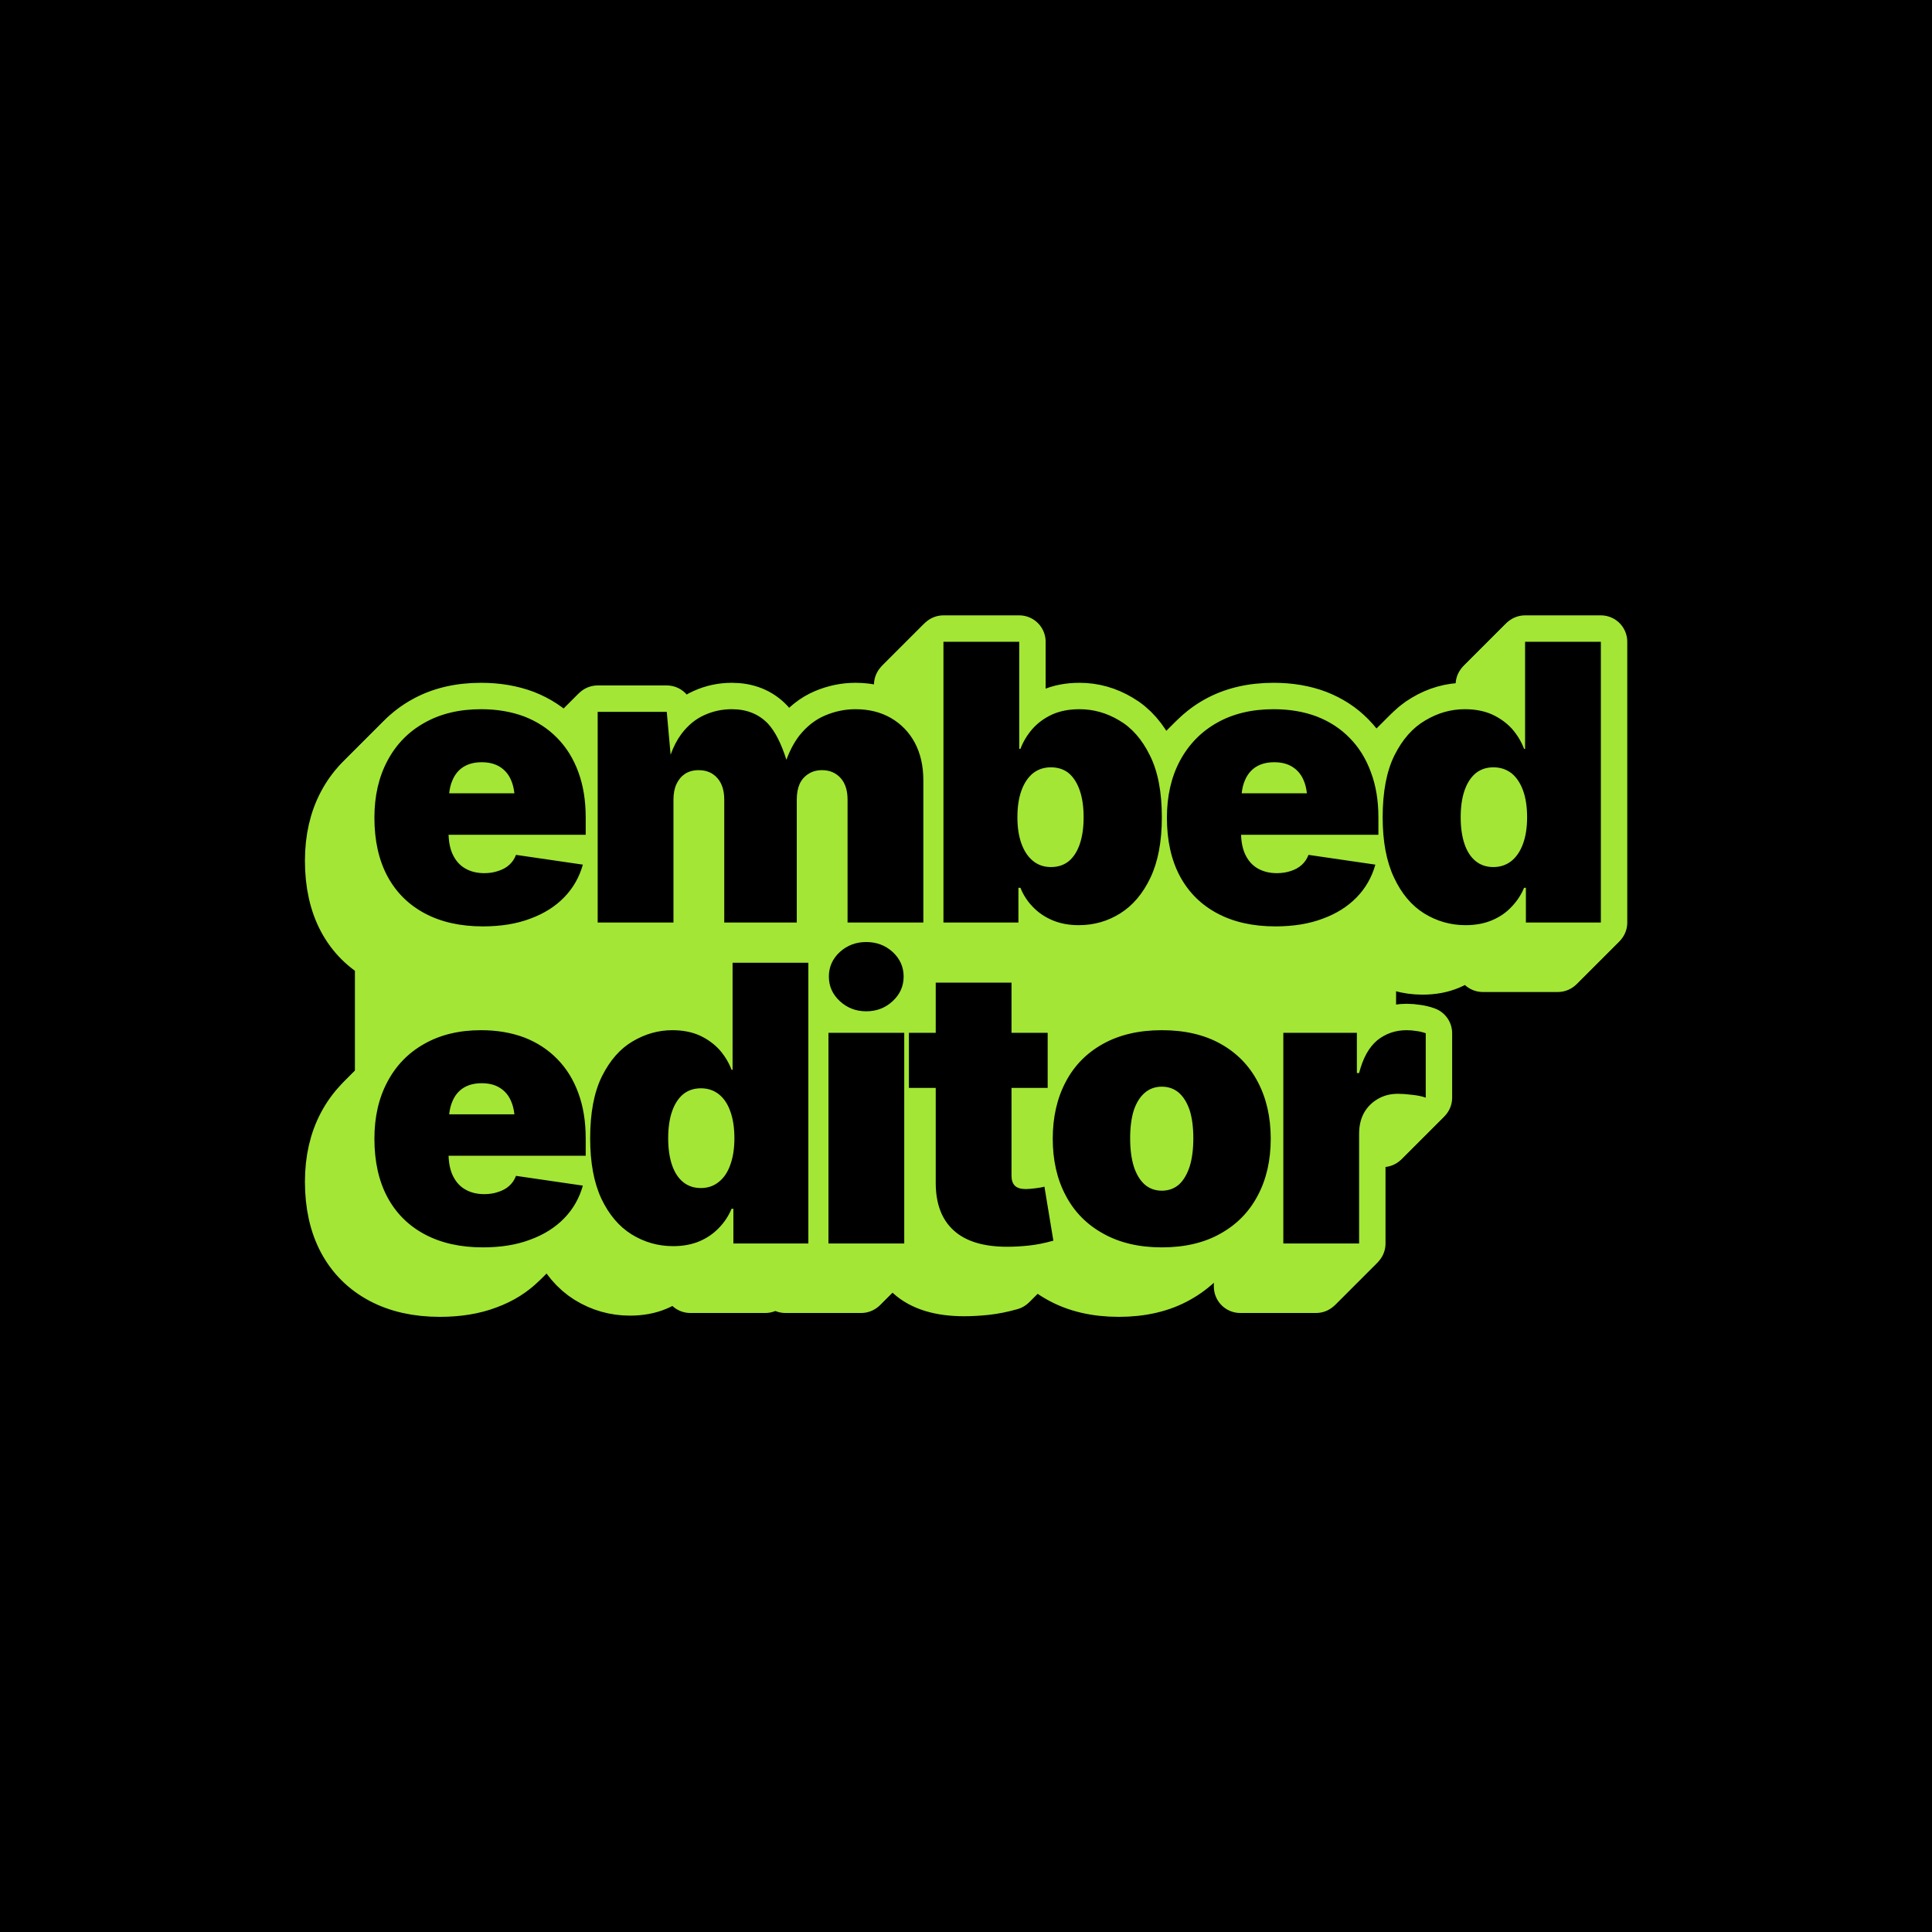
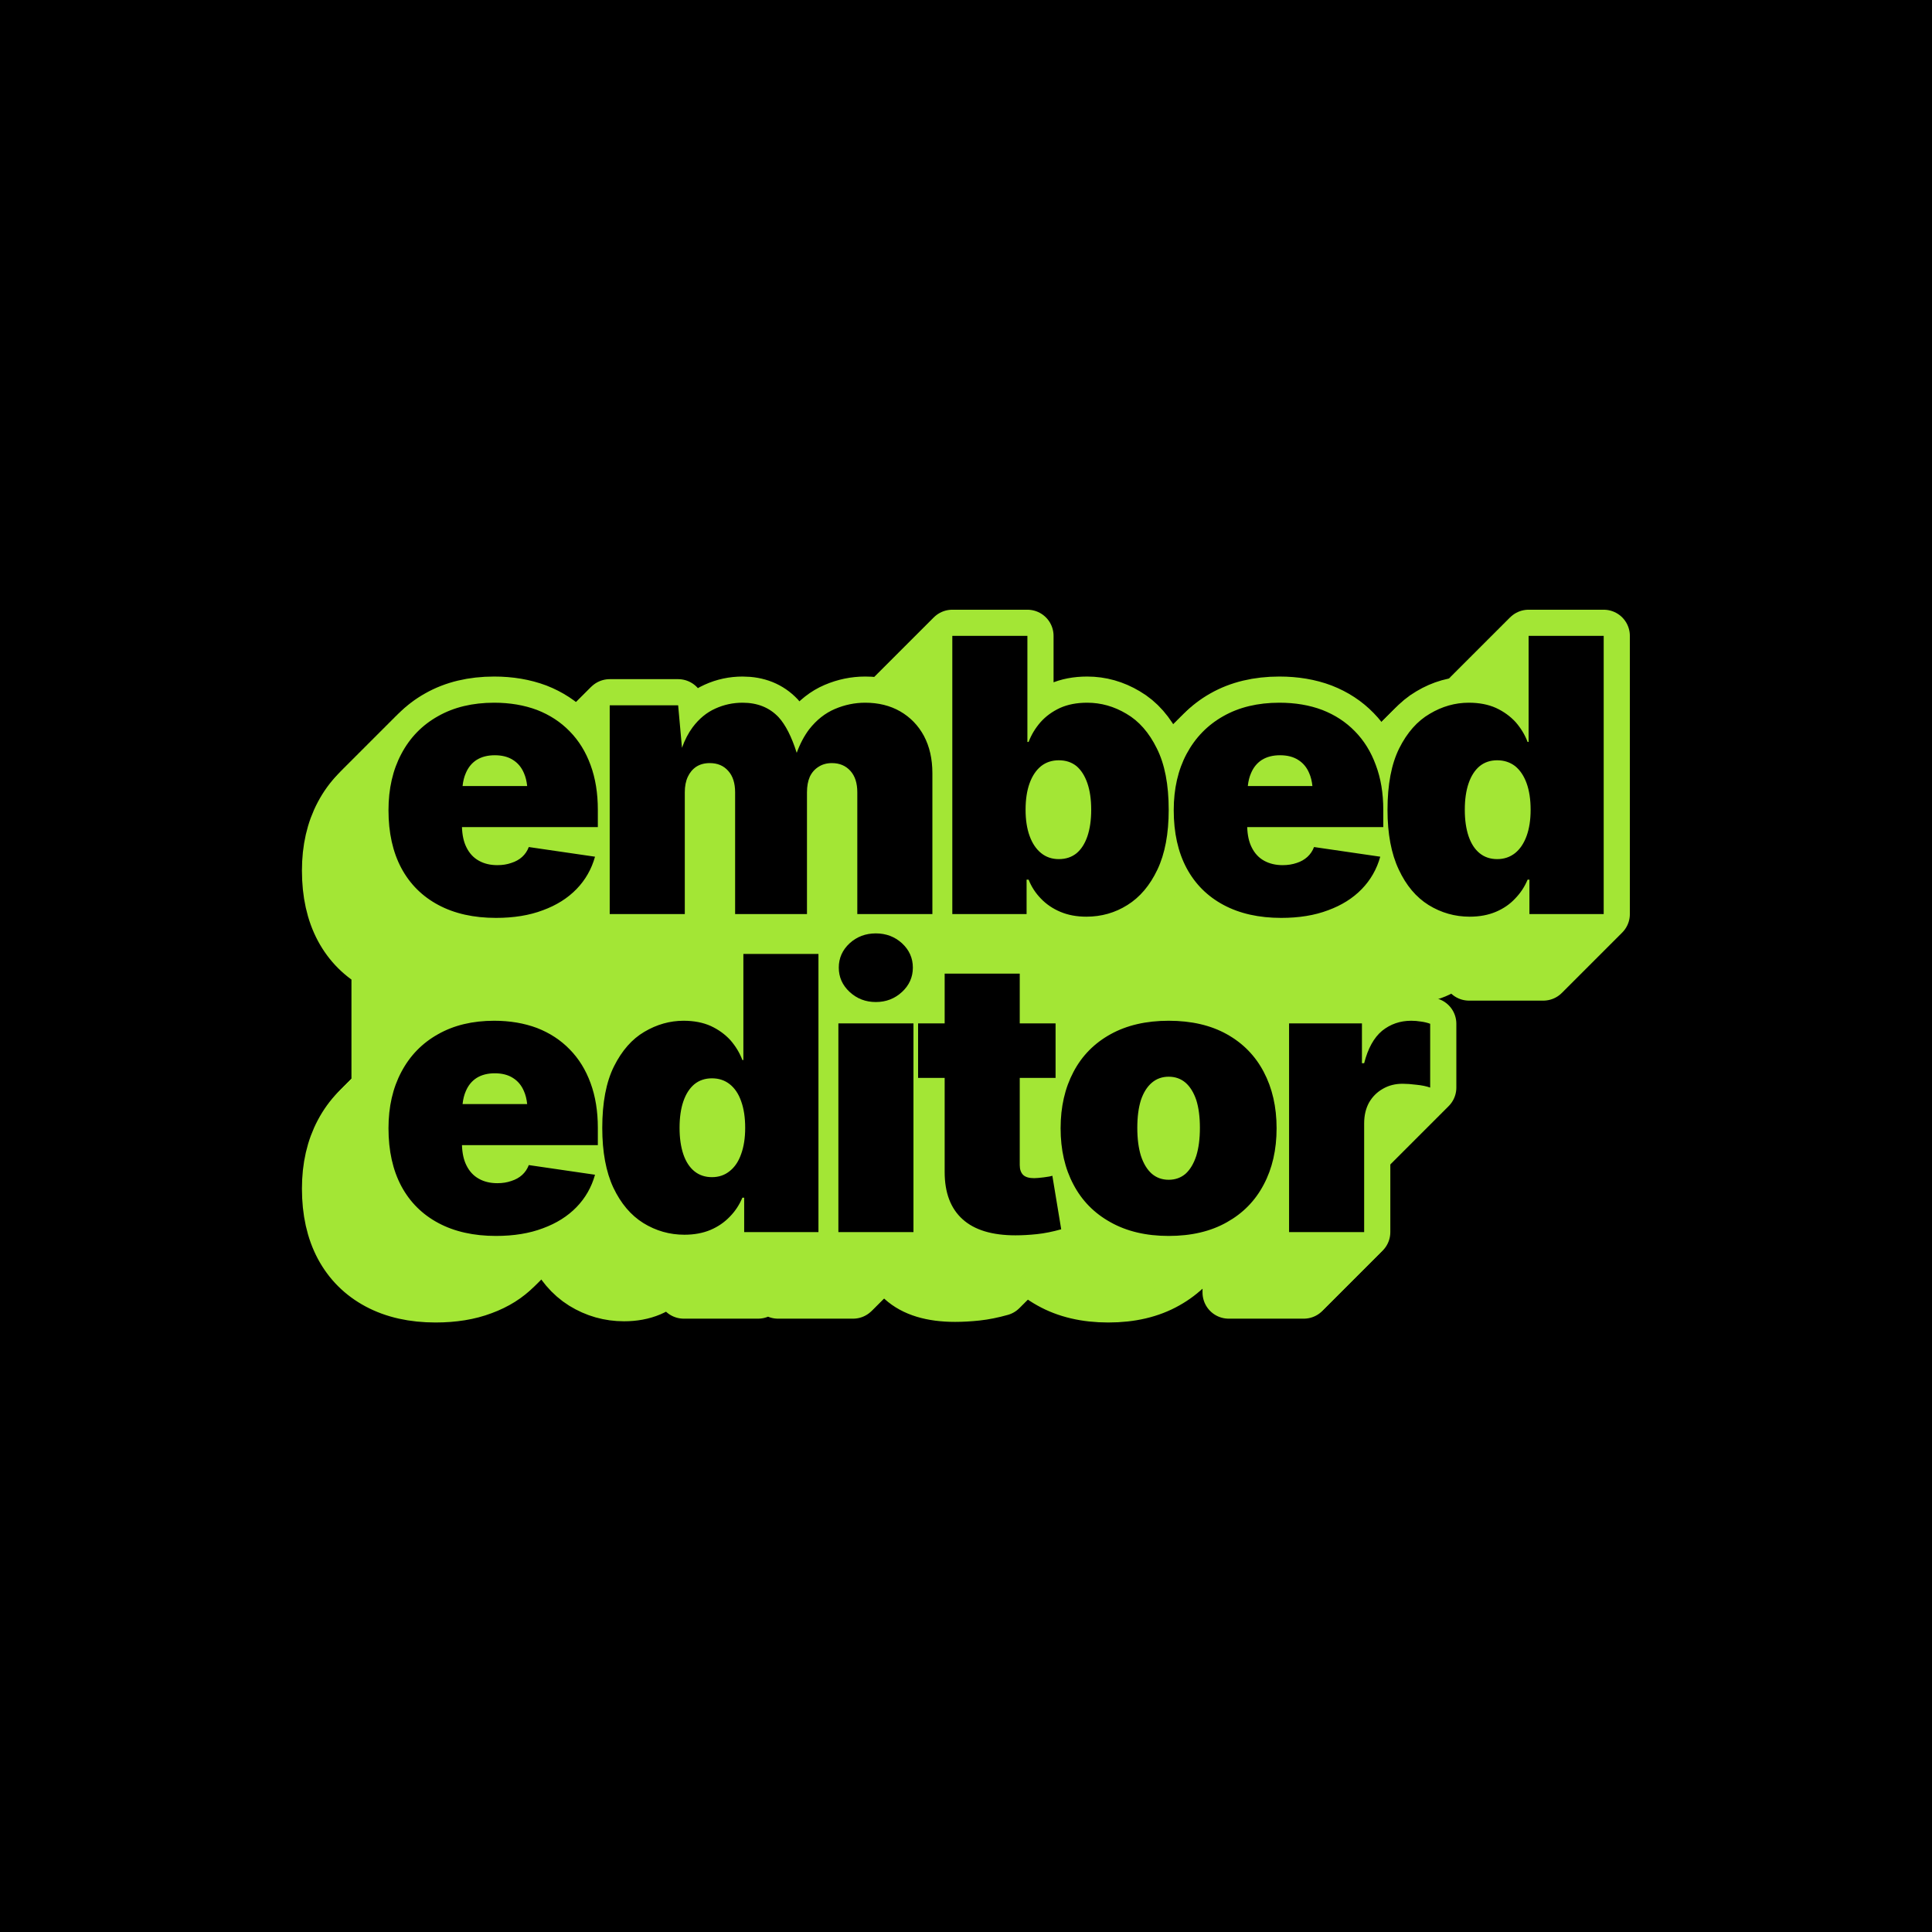
- <svg xmlns="http://www.w3.org/2000/svg" viewBox="-178.5 -454.1 951 951" width="951" height="951">
-   <rect x="-178.5" y="-454.1" width="951" height="951" fill="#000000" />
+ <svg xmlns="http://www.w3.org/2000/svg" viewBox="-187.2 -454.1 959.8 959.8" width="959.8" height="959.8">
+   <rect x="-187.2" y="-454.1" width="959.8" height="959.8" fill="#000000" />
  <defs>
    <path id="ink" d="M59.2 1.9L59.2 1.9Q42.6 1.9 30.6-4.5Q18.6-10.9 12.2-22.8Q5.8-34.8 5.8-51.6L5.8-51.6Q5.8-67.6 12.2-79.6Q18.6-91.7 30.4-98.3Q42.2-105.0 58.3-105.0L58.3-105.0Q70.0-105.0 79.6-101.4Q89.1-97.7 95.8-90.8Q102.6-83.9 106.2-74.0Q109.8-64.2 109.8-51.8L109.8-51.8L109.8-43.2L42.3-43.2Q42.5-37.2 44.5-33.2L44.5-33.2Q46.7-28.7 50.7-26.5Q54.6-24.3 59.9-24.3L59.9-24.3Q63.7-24.3 66.8-25.4Q70.0-26.4 72.2-28.4Q74.4-30.4 75.5-33.3L75.5-33.3L108.4-28.5Q105.8-19.2 99.2-12.4Q92.6-5.6 82.5-1.9Q72.5 1.9 59.2 1.9ZM42.6-63.6L42.6-63.6L74.7-63.6Q74.3-67.3 73.1-70.0L73.1-70.0Q71.3-74.3 67.6-76.6Q64.0-78.9 58.6-78.9Q53.3-78.9 49.6-76.6Q46.0-74.3 44.2-70.0L44.2-70.0Q43.0-67.3 42.6-63.6ZM153.0 0L115.7 0L115.7-103.7L149.7-103.7L151.6-82.6Q153.7-88.5 156.9-92.8L156.9-92.8Q161.7-99.2 168.2-102.1Q174.6-105.0 181.7-105.0L181.7-105.0Q192.8-105.0 199.6-97.8L199.6-97.8Q204.8-92.1 208.6-80.1L208.6-80.1Q211.1-86.9 214.8-91.8L214.8-91.8Q220.3-98.8 227.6-101.9Q234.9-105.0 242.6-105.0L242.6-105.0Q252.5-105.0 260.0-100.7Q267.6-96.3 271.8-88.5Q276-80.6 276-70.0L276-70.0L276 0L238.7 0L238.7-60.5Q238.7-67.3 235.3-71.1Q231.8-75.0 226.1-75.0L226.1-75.0Q222.3-75.0 219.5-73.2Q216.6-71.4 215.1-68.2Q213.7-65.0 213.7-60.5L213.7-60.5L213.7 0L178.0 0L178.0-60.5Q178.0-67.3 174.6-71.1Q171.2-75.0 165.4-75.0L165.4-75.0Q161.5-75.0 158.7-73.2Q156.0-71.4 154.5-68.2Q153.0-65.0 153.0-60.5L153.0-60.5L153.0 0ZM352.5 1.3L352.5 1.3Q345.3 1.3 339.6-1.1Q333.9-3.5 329.9-7.7Q325.9-11.8 323.8-17.1L323.8-17.1L322.8-17.1L322.8 0L285.9 0L285.9-138.2L323.2-138.2L323.2-85.5L323.8-85.5Q325.8-90.8 329.7-95.3Q333.6-99.7 339.4-102.4Q345.2-105.0 352.9-105.0L352.9-105.0Q363.2-105.0 372.4-99.5Q381.7-94.1 387.5-82.3Q393.4-70.6 393.4-51.8L393.4-51.8Q393.4-33.9 387.8-22.1Q382.2-10.3 372.9-4.5Q363.7 1.3 352.5 1.3ZM338.8-27.3L338.8-27.3Q344.0-27.3 347.6-30.2Q351.1-33.1 353.0-38.6Q354.9-44.2 354.9-51.8L354.9-51.8Q354.9-59.5 353.0-65.0Q351.1-70.5 347.6-73.5Q344.0-76.4 338.8-76.4L338.8-76.4Q333.7-76.4 330.0-73.5Q326.3-70.5 324.3-65.0Q322.3-59.5 322.3-51.8L322.3-51.8Q322.3-44.3 324.3-38.8Q326.3-33.3 330.0-30.3Q333.7-27.3 338.8-27.3ZM449.3 1.9L449.3 1.9Q432.7 1.9 420.7-4.5Q408.7-10.9 402.3-22.8Q395.9-34.8 395.9-51.6L395.9-51.6Q395.9-67.6 402.3-79.6Q408.8-91.7 420.5-98.3Q432.3-105.0 448.4-105.0L448.4-105.0Q460.2-105.0 469.7-101.4Q479.2-97.7 485.9-90.8Q492.7-83.9 496.3-74.0Q500.0-64.2 500.0-51.8L500.0-51.8L500.0-43.2L432.4-43.2Q432.6-37.2 434.6-33.2L434.6-33.2Q436.8-28.7 440.8-26.5Q444.8-24.3 450.0-24.3L450.0-24.3Q453.8-24.3 457.0-25.4Q460.1-26.4 462.3-28.4Q464.5-30.4 465.6-33.3L465.6-33.3L498.5-28.5Q495.9-19.2 489.3-12.4Q482.7-5.6 472.6-1.9Q462.6 1.9 449.3 1.9ZM432.7-63.6L432.7-63.6L464.8-63.6Q464.4-67.3 463.2-70.0L463.2-70.0Q461.4-74.3 457.7-76.6Q454.1-78.9 448.7-78.9Q443.4-78.9 439.7-76.6Q436.1-74.3 434.3-70.0L434.3-70.0Q433.1-67.3 432.7-63.6ZM542.9 1.3L542.9 1.3Q531.9 1.3 522.5-4.5Q513.2-10.3 507.7-22.1Q502.1-33.9 502.1-51.8L502.1-51.8Q502.1-70.6 507.9-82.3Q513.8-94.1 523.1-99.5Q532.3-105.0 542.5-105.0L542.5-105.0Q550.2-105.0 556.0-102.4Q561.8-99.7 565.8-95.3Q569.7-90.8 571.7-85.5L571.7-85.5L572.2-85.5L572.2-138.2L609.5-138.2L609.5 0L572.6 0L572.6-17.1L571.7-17.1Q569.5-11.8 565.5-7.7Q561.6-3.5 555.9-1.1Q550.2 1.3 542.9 1.3ZM556.6-27.3L556.6-27.3Q561.7-27.3 565.5-30.3Q569.2-33.3 571.2-38.8Q573.2-44.3 573.2-51.8L573.2-51.8Q573.2-59.5 571.2-65.0Q569.2-70.5 565.5-73.5Q561.7-76.4 556.6-76.4L556.6-76.4Q551.5-76.4 547.9-73.5Q544.3-70.5 542.4-65.0Q540.5-59.5 540.5-51.8L540.5-51.8Q540.5-44.2 542.4-38.6Q544.3-33.1 547.9-30.2Q551.5-27.3 556.6-27.3ZM59.2 159.9L59.2 159.9Q42.6 159.9 30.6 153.5Q18.6 147.1 12.2 135.2Q5.8 123.2 5.8 106.4L5.8 106.4Q5.8 90.4 12.2 78.4Q18.6 66.3 30.4 59.7Q42.2 53.0 58.3 53.0L58.3 53.0Q70.0 53.0 79.6 56.6Q89.1 60.3 95.8 67.2Q102.6 74.1 106.2 84.0Q109.8 93.8 109.8 106.2L109.8 106.2L109.8 114.8L42.3 114.8Q42.5 120.8 44.5 124.8L44.5 124.8Q46.7 129.3 50.7 131.5Q54.6 133.7 59.9 133.7L59.9 133.7Q63.7 133.7 66.8 132.6Q70.0 131.6 72.2 129.6Q74.4 127.6 75.5 124.7L75.5 124.7L108.4 129.5Q105.8 138.8 99.2 145.6Q92.6 152.4 82.5 156.1Q72.5 159.9 59.2 159.9ZM42.6 94.4L42.6 94.4L74.7 94.4Q74.3 90.7 73.1 88.0L73.1 88.0Q71.3 83.7 67.6 81.4Q64.0 79.1 58.6 79.1Q53.3 79.1 49.6 81.4Q46.0 83.7 44.2 88.0L44.2 88.0Q43.0 90.7 42.6 94.4ZM152.8 159.3L152.8 159.3Q141.8 159.3 132.4 153.5Q123.1 147.7 117.5 135.9Q112.0 124.1 112.0 106.2L112.0 106.2Q112.0 87.4 117.8 75.7Q123.7 63.9 132.9 58.5Q142.2 53.0 152.4 53.0L152.4 53.0Q160.1 53.0 165.9 55.6Q171.7 58.3 175.7 62.7Q179.6 67.2 181.6 72.5L181.6 72.5L182.1 72.5L182.1 19.8L219.4 19.8L219.4 158L182.5 158L182.5 140.9L181.6 140.9Q179.4 146.2 175.4 150.3Q171.4 154.5 165.8 156.9Q160.1 159.3 152.8 159.3ZM166.5 130.7L166.5 130.7Q171.6 130.7 175.3 127.7Q179.1 124.7 181.0 119.2Q183.0 113.7 183.0 106.2L183.0 106.2Q183.0 98.5 181.0 93.0Q179.1 87.5 175.3 84.5Q171.6 81.6 166.5 81.6L166.5 81.6Q161.4 81.6 157.8 84.5Q154.2 87.5 152.3 93.0Q150.4 98.5 150.4 106.2L150.4 106.2Q150.4 113.8 152.3 119.4Q154.2 124.9 157.8 127.8Q161.4 130.7 166.5 130.7ZM266.6 158L229.3 158L229.3 54.3L266.6 54.3L266.6 158ZM247.9 43.7L247.9 43.7Q240.3 43.7 234.9 38.7Q229.5 33.7 229.5 26.6L229.5 26.6Q229.5 19.5 234.9 14.5Q240.3 9.6 247.9 9.6L247.9 9.6Q255.5 9.6 260.9 14.5Q266.3 19.5 266.3 26.6L266.3 26.6Q266.3 33.7 260.9 38.7Q255.5 43.7 247.9 43.7ZM319.4 54.3L337.2 54.3L337.2 81.4L319.4 81.4L319.4 124.7Q319.4 127.9 321.1 129.6Q322.8 131.2 326.5 131.2L326.5 131.2Q328.1 131.2 331.3 130.8Q334.5 130.4 335.6 130.0L335.6 130.0L340.0 156.6Q333.6 158.4 328.0 159.0Q322.3 159.6 317.3 159.6L317.3 159.6Q299.8 159.6 291.0 151.6Q282.1 143.6 282.1 128.1L282.1 128.1L282.1 81.4L268.9 81.4L268.9 54.3L282.1 54.3L282.1 29.6L319.4 29.6L319.4 54.3ZM393.4 159.9L393.4 159.9Q376.6 159.9 364.5 153.1Q352.4 146.4 346.1 134.4Q339.7 122.4 339.7 106.4L339.7 106.4Q339.7 90.5 346.1 78.4Q352.4 66.4 364.5 59.7Q376.6 53.0 393.4 53.0L393.4 53.0Q410.3 53.0 422.3 59.7Q434.3 66.4 440.6 78.4Q447.0 90.5 447.0 106.4L447.0 106.4Q447.0 122.4 440.6 134.4Q434.3 146.4 422.3 153.1Q410.3 159.9 393.4 159.9ZM393.4 132.0L393.4 132.0Q398.3 132.0 401.8 129.0Q405.2 125.9 407.1 120.1Q408.9 114.3 408.9 106.2L408.9 106.2Q408.9 98.1 407.1 92.4Q405.2 86.8 401.8 83.8Q398.3 80.8 393.4 80.8L393.4 80.8Q388.5 80.8 385.0 83.8Q381.5 86.8 379.6 92.4Q377.8 98.1 377.8 106.2L377.8 106.2Q377.8 114.3 379.6 120.1Q381.5 125.9 385.0 129.0Q388.5 132.0 393.4 132.0ZM490.5 158L453.2 158L453.2 54.3L489.4 54.3L489.4 74.1L490.5 74.1Q493.3 63.1 499.4 58.0Q505.6 53.0 513.9 53.0L513.9 53.0Q516.3 53.0 518.7 53.4Q521.1 53.7 523.3 54.5L523.3 54.5L523.3 86.2Q520.5 85.2 516.5 84.8Q512.5 84.3 509.6 84.3L509.6 84.3Q504.1 84.3 499.8 86.8Q495.4 89.3 492.9 93.7Q490.5 98.1 490.5 104.0L490.5 104.0L490.5 158ZM30.4-30.4L495.7-30.4L495.7 63L30.4 63Z" fill="#A3E635" stroke="#A3E635" stroke-width="26" stroke-linejoin="round" />
  </defs>
-   <use href="#ink" transform="translate(-21.2 21.2)" />
-   <use href="#ink" transform="translate(-20.2 20.2)" />
-   <use href="#ink" transform="translate(-19.1 19.1)" />
+   <use href="#ink" transform="translate(-30 30)" />
+   <use href="#ink" transform="translate(-28.5 28.5)" />
+   <use href="#ink" transform="translate(-27 27)" />
+   <use href="#ink" transform="translate(-25.5 25.5)" />
+   <use href="#ink" transform="translate(-24 24)" />
+   <use href="#ink" transform="translate(-22.5 22.5)" />
+   <use href="#ink" transform="translate(-21 21)" />
+   <use href="#ink" transform="translate(-19.5 19.5)" />
  <use href="#ink" transform="translate(-18 18)" />
-   <use href="#ink" transform="translate(-17 17)" />
-   <use href="#ink" transform="translate(-15.9 15.9)" />
-   <use href="#ink" transform="translate(-14.8 14.8)" />
-   <use href="#ink" transform="translate(-13.8 13.8)" />
-   <use href="#ink" transform="translate(-12.7 12.7)" />
-   <use href="#ink" transform="translate(-11.7 11.7)" />
-   <use href="#ink" transform="translate(-10.6 10.6)" />
-   <use href="#ink" transform="translate(-9.5 9.5)" />
-   <use href="#ink" transform="translate(-8.5 8.5)" />
-   <use href="#ink" transform="translate(-7.4 7.4)" />
-   <use href="#ink" transform="translate(-6.4 6.4)" />
-   <use href="#ink" transform="translate(-5.3 5.3)" />
-   <use href="#ink" transform="translate(-4.2 4.2)" />
-   <use href="#ink" transform="translate(-3.2 3.2)" />
-   <use href="#ink" transform="translate(-2.1 2.1)" />
-   <use href="#ink" transform="translate(-1.1 1.1)" />
+   <use href="#ink" transform="translate(-16.5 16.5)" />
+   <use href="#ink" transform="translate(-15 15)" />
+   <use href="#ink" transform="translate(-13.5 13.5)" />
+   <use href="#ink" transform="translate(-12 12)" />
+   <use href="#ink" transform="translate(-10.5 10.5)" />
+   <use href="#ink" transform="translate(-9 9)" />
+   <use href="#ink" transform="translate(-7.5 7.5)" />
+   <use href="#ink" transform="translate(-6 6)" />
+   <use href="#ink" transform="translate(-4.5 4.5)" />
+   <use href="#ink" transform="translate(-3 3)" />
+   <use href="#ink" transform="translate(-1.5 1.5)" />
  <use href="#ink" />
  <path d="M59.2 1.9L59.2 1.9Q42.6 1.9 30.6-4.5Q18.6-10.9 12.2-22.8Q5.8-34.8 5.8-51.6L5.8-51.6Q5.8-67.6 12.2-79.6Q18.6-91.7 30.4-98.3Q42.2-105.0 58.3-105.0L58.3-105.0Q70.0-105.0 79.6-101.4Q89.1-97.7 95.8-90.8Q102.6-83.9 106.2-74.0Q109.8-64.2 109.8-51.8L109.8-51.8L109.8-43.2L42.3-43.2Q42.5-37.2 44.5-33.2L44.5-33.2Q46.7-28.7 50.7-26.5Q54.6-24.3 59.9-24.3L59.9-24.3Q63.7-24.3 66.8-25.4Q70.0-26.4 72.2-28.4Q74.4-30.4 75.5-33.3L75.5-33.3L108.4-28.5Q105.8-19.2 99.2-12.4Q92.6-5.6 82.5-1.9Q72.5 1.9 59.2 1.9ZM42.6-63.6L42.6-63.6L74.7-63.6Q74.3-67.3 73.1-70.0L73.1-70.0Q71.3-74.3 67.6-76.6Q64.0-78.9 58.6-78.9Q53.3-78.9 49.6-76.6Q46.0-74.3 44.2-70.0L44.2-70.0Q43.0-67.3 42.6-63.6ZM153.0 0L115.7 0L115.7-103.7L149.7-103.7L151.6-82.6Q153.7-88.5 156.9-92.8L156.9-92.8Q161.7-99.2 168.2-102.1Q174.6-105.0 181.7-105.0L181.7-105.0Q192.8-105.0 199.6-97.8L199.6-97.8Q204.8-92.1 208.6-80.1L208.6-80.1Q211.1-86.9 214.8-91.8L214.8-91.8Q220.3-98.8 227.6-101.9Q234.9-105.0 242.6-105.0L242.6-105.0Q252.5-105.0 260.0-100.7Q267.6-96.3 271.8-88.5Q276-80.6 276-70.0L276-70.0L276 0L238.7 0L238.7-60.5Q238.7-67.3 235.3-71.1Q231.8-75.0 226.1-75.0L226.1-75.0Q222.3-75.0 219.5-73.2Q216.6-71.4 215.1-68.2Q213.7-65.0 213.7-60.5L213.7-60.5L213.7 0L178.0 0L178.0-60.5Q178.0-67.3 174.6-71.1Q171.2-75.0 165.4-75.0L165.4-75.0Q161.5-75.0 158.7-73.2Q156.0-71.4 154.5-68.2Q153.0-65.0 153.0-60.5L153.0-60.5L153.0 0ZM352.5 1.3L352.5 1.3Q345.3 1.3 339.6-1.1Q333.9-3.5 329.9-7.7Q325.9-11.8 323.8-17.1L323.8-17.1L322.8-17.1L322.8 0L285.9 0L285.9-138.2L323.2-138.2L323.2-85.5L323.8-85.5Q325.8-90.8 329.7-95.3Q333.6-99.7 339.4-102.4Q345.2-105.0 352.9-105.0L352.9-105.0Q363.2-105.0 372.4-99.5Q381.7-94.1 387.5-82.3Q393.4-70.6 393.4-51.8L393.4-51.8Q393.4-33.9 387.8-22.1Q382.2-10.3 372.9-4.5Q363.7 1.3 352.5 1.3ZM338.8-27.3L338.8-27.3Q344.0-27.3 347.6-30.2Q351.1-33.1 353.0-38.6Q354.9-44.2 354.9-51.8L354.9-51.8Q354.9-59.5 353.0-65.0Q351.1-70.5 347.6-73.5Q344.0-76.4 338.8-76.4L338.8-76.4Q333.7-76.4 330.0-73.5Q326.3-70.5 324.3-65.0Q322.3-59.5 322.3-51.8L322.3-51.8Q322.3-44.3 324.3-38.8Q326.3-33.3 330.0-30.3Q333.7-27.3 338.8-27.3ZM449.3 1.9L449.3 1.9Q432.7 1.9 420.7-4.5Q408.7-10.9 402.3-22.8Q395.9-34.8 395.9-51.6L395.9-51.6Q395.9-67.6 402.3-79.6Q408.8-91.7 420.5-98.3Q432.3-105.0 448.4-105.0L448.4-105.0Q460.2-105.0 469.7-101.4Q479.2-97.7 485.9-90.8Q492.7-83.9 496.3-74.0Q500.0-64.2 500.0-51.8L500.0-51.8L500.0-43.2L432.4-43.2Q432.6-37.2 434.6-33.2L434.6-33.2Q436.8-28.7 440.8-26.5Q444.8-24.3 450.0-24.3L450.0-24.3Q453.8-24.3 457.0-25.4Q460.1-26.4 462.3-28.4Q464.5-30.4 465.6-33.3L465.6-33.3L498.5-28.5Q495.9-19.2 489.3-12.4Q482.7-5.6 472.6-1.9Q462.6 1.9 449.3 1.9ZM432.7-63.6L432.7-63.6L464.8-63.6Q464.4-67.3 463.2-70.0L463.2-70.0Q461.4-74.3 457.7-76.6Q454.1-78.9 448.7-78.9Q443.4-78.9 439.7-76.6Q436.1-74.3 434.3-70.0L434.3-70.0Q433.1-67.3 432.7-63.6ZM542.9 1.3L542.9 1.3Q531.9 1.3 522.5-4.5Q513.2-10.3 507.7-22.1Q502.1-33.9 502.1-51.8L502.1-51.8Q502.1-70.6 507.9-82.3Q513.8-94.1 523.1-99.5Q532.3-105.0 542.5-105.0L542.5-105.0Q550.2-105.0 556.0-102.4Q561.8-99.7 565.8-95.3Q569.7-90.8 571.7-85.5L571.7-85.5L572.2-85.5L572.2-138.2L609.5-138.2L609.5 0L572.6 0L572.6-17.1L571.7-17.1Q569.5-11.8 565.5-7.7Q561.6-3.5 555.9-1.1Q550.2 1.3 542.9 1.3ZM556.6-27.3L556.6-27.3Q561.7-27.3 565.5-30.3Q569.2-33.3 571.2-38.8Q573.2-44.3 573.2-51.8L573.2-51.8Q573.2-59.5 571.2-65.0Q569.2-70.5 565.5-73.5Q561.7-76.4 556.6-76.4L556.6-76.4Q551.5-76.4 547.9-73.5Q544.3-70.5 542.4-65.0Q540.5-59.5 540.5-51.8L540.5-51.8Q540.5-44.2 542.4-38.6Q544.3-33.1 547.9-30.2Q551.5-27.3 556.6-27.3ZM59.2 159.9L59.2 159.9Q42.6 159.9 30.6 153.5Q18.6 147.1 12.2 135.2Q5.8 123.2 5.8 106.4L5.8 106.4Q5.8 90.4 12.2 78.4Q18.6 66.3 30.4 59.7Q42.2 53.0 58.3 53.0L58.3 53.0Q70.0 53.0 79.6 56.6Q89.1 60.3 95.8 67.2Q102.6 74.1 106.2 84.0Q109.8 93.8 109.8 106.2L109.8 106.2L109.8 114.8L42.3 114.8Q42.5 120.8 44.5 124.8L44.5 124.8Q46.7 129.3 50.7 131.5Q54.6 133.7 59.9 133.7L59.9 133.7Q63.7 133.7 66.8 132.6Q70.0 131.6 72.2 129.6Q74.4 127.6 75.5 124.7L75.5 124.7L108.4 129.5Q105.8 138.8 99.2 145.6Q92.6 152.4 82.5 156.1Q72.5 159.9 59.2 159.9ZM42.6 94.4L42.6 94.4L74.7 94.4Q74.3 90.7 73.1 88.0L73.1 88.0Q71.3 83.7 67.6 81.4Q64.0 79.1 58.6 79.1Q53.3 79.1 49.6 81.4Q46.0 83.7 44.2 88.0L44.2 88.0Q43.0 90.7 42.6 94.4ZM152.8 159.3L152.8 159.3Q141.8 159.3 132.4 153.5Q123.1 147.7 117.5 135.9Q112.0 124.1 112.0 106.2L112.0 106.2Q112.0 87.4 117.8 75.7Q123.7 63.9 132.9 58.5Q142.2 53.0 152.4 53.0L152.4 53.0Q160.1 53.0 165.9 55.6Q171.7 58.3 175.7 62.7Q179.6 67.2 181.6 72.5L181.6 72.5L182.1 72.5L182.1 19.8L219.4 19.8L219.4 158L182.5 158L182.5 140.9L181.6 140.9Q179.4 146.2 175.4 150.3Q171.4 154.5 165.8 156.9Q160.1 159.3 152.8 159.3ZM166.5 130.7L166.5 130.7Q171.6 130.7 175.3 127.7Q179.1 124.7 181.0 119.2Q183.0 113.7 183.0 106.2L183.0 106.2Q183.0 98.5 181.0 93.0Q179.1 87.5 175.3 84.5Q171.6 81.6 166.5 81.6L166.5 81.6Q161.4 81.6 157.8 84.5Q154.2 87.5 152.3 93.0Q150.4 98.5 150.4 106.2L150.4 106.2Q150.4 113.8 152.3 119.4Q154.2 124.9 157.8 127.8Q161.4 130.7 166.5 130.7ZM266.6 158L229.3 158L229.3 54.3L266.6 54.3L266.6 158ZM247.9 43.7L247.9 43.7Q240.3 43.7 234.9 38.7Q229.5 33.7 229.5 26.6L229.5 26.6Q229.5 19.5 234.9 14.5Q240.3 9.6 247.9 9.6L247.9 9.6Q255.5 9.6 260.9 14.5Q266.3 19.5 266.3 26.6L266.3 26.6Q266.3 33.7 260.9 38.7Q255.5 43.7 247.9 43.7ZM319.4 54.3L337.2 54.3L337.2 81.4L319.4 81.4L319.4 124.7Q319.4 127.9 321.1 129.6Q322.8 131.2 326.5 131.2L326.5 131.2Q328.1 131.2 331.3 130.8Q334.5 130.4 335.6 130.0L335.6 130.0L340.0 156.6Q333.6 158.4 328.0 159.0Q322.3 159.6 317.3 159.6L317.3 159.6Q299.8 159.6 291.0 151.6Q282.1 143.6 282.1 128.1L282.1 128.1L282.1 81.4L268.9 81.4L268.9 54.3L282.1 54.3L282.1 29.6L319.4 29.6L319.4 54.3ZM393.4 159.9L393.4 159.9Q376.6 159.9 364.5 153.1Q352.4 146.4 346.1 134.4Q339.7 122.4 339.7 106.4L339.7 106.4Q339.7 90.5 346.1 78.4Q352.4 66.4 364.5 59.7Q376.6 53.0 393.4 53.0L393.4 53.0Q410.3 53.0 422.3 59.7Q434.3 66.4 440.6 78.4Q447.0 90.5 447.0 106.4L447.0 106.4Q447.0 122.4 440.6 134.4Q434.3 146.4 422.3 153.1Q410.3 159.9 393.4 159.9ZM393.4 132.0L393.4 132.0Q398.3 132.0 401.8 129.0Q405.2 125.9 407.1 120.1Q408.9 114.3 408.9 106.2L408.9 106.2Q408.9 98.1 407.1 92.4Q405.2 86.8 401.8 83.8Q398.3 80.8 393.4 80.8L393.4 80.8Q388.5 80.8 385.0 83.8Q381.5 86.8 379.6 92.4Q377.8 98.1 377.8 106.2L377.8 106.2Q377.8 114.3 379.6 120.1Q381.5 125.9 385.0 129.0Q388.5 132.0 393.4 132.0ZM490.5 158L453.2 158L453.2 54.3L489.4 54.3L489.4 74.1L490.5 74.1Q493.3 63.1 499.4 58.0Q505.6 53.0 513.9 53.0L513.9 53.0Q516.3 53.0 518.7 53.4Q521.1 53.7 523.3 54.5L523.3 54.5L523.3 86.2Q520.5 85.2 516.5 84.8Q512.5 84.3 509.6 84.3L509.6 84.3Q504.1 84.3 499.8 86.8Q495.4 89.3 492.9 93.7Q490.5 98.1 490.5 104.0L490.5 104.0L490.5 158Z" fill="#000000" />
</svg>
